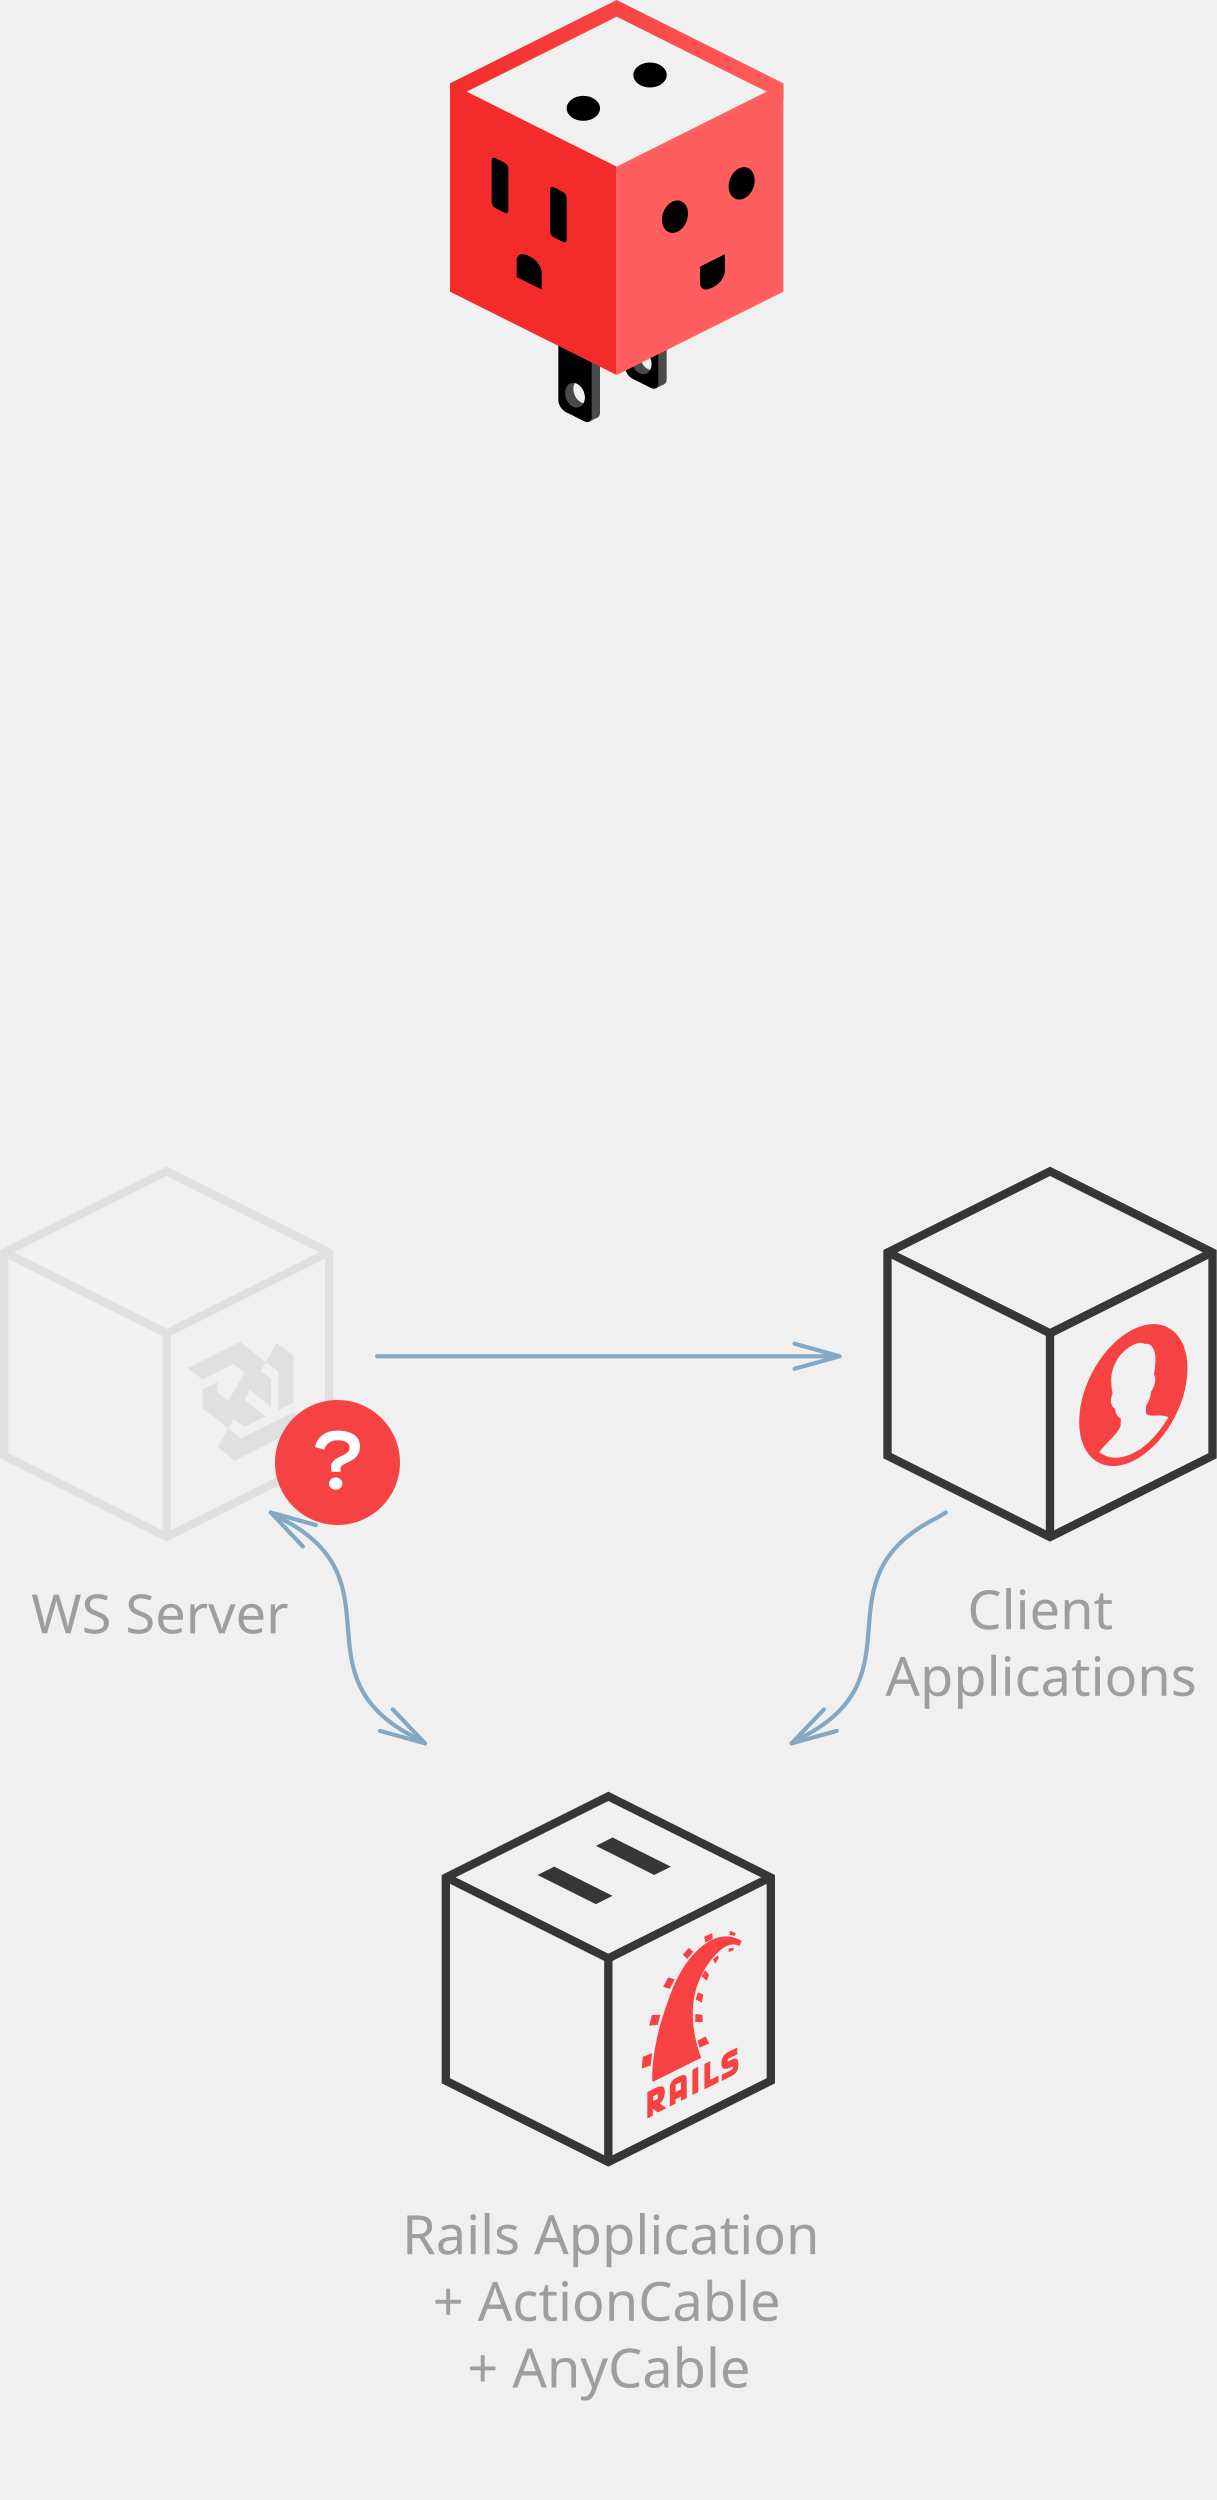
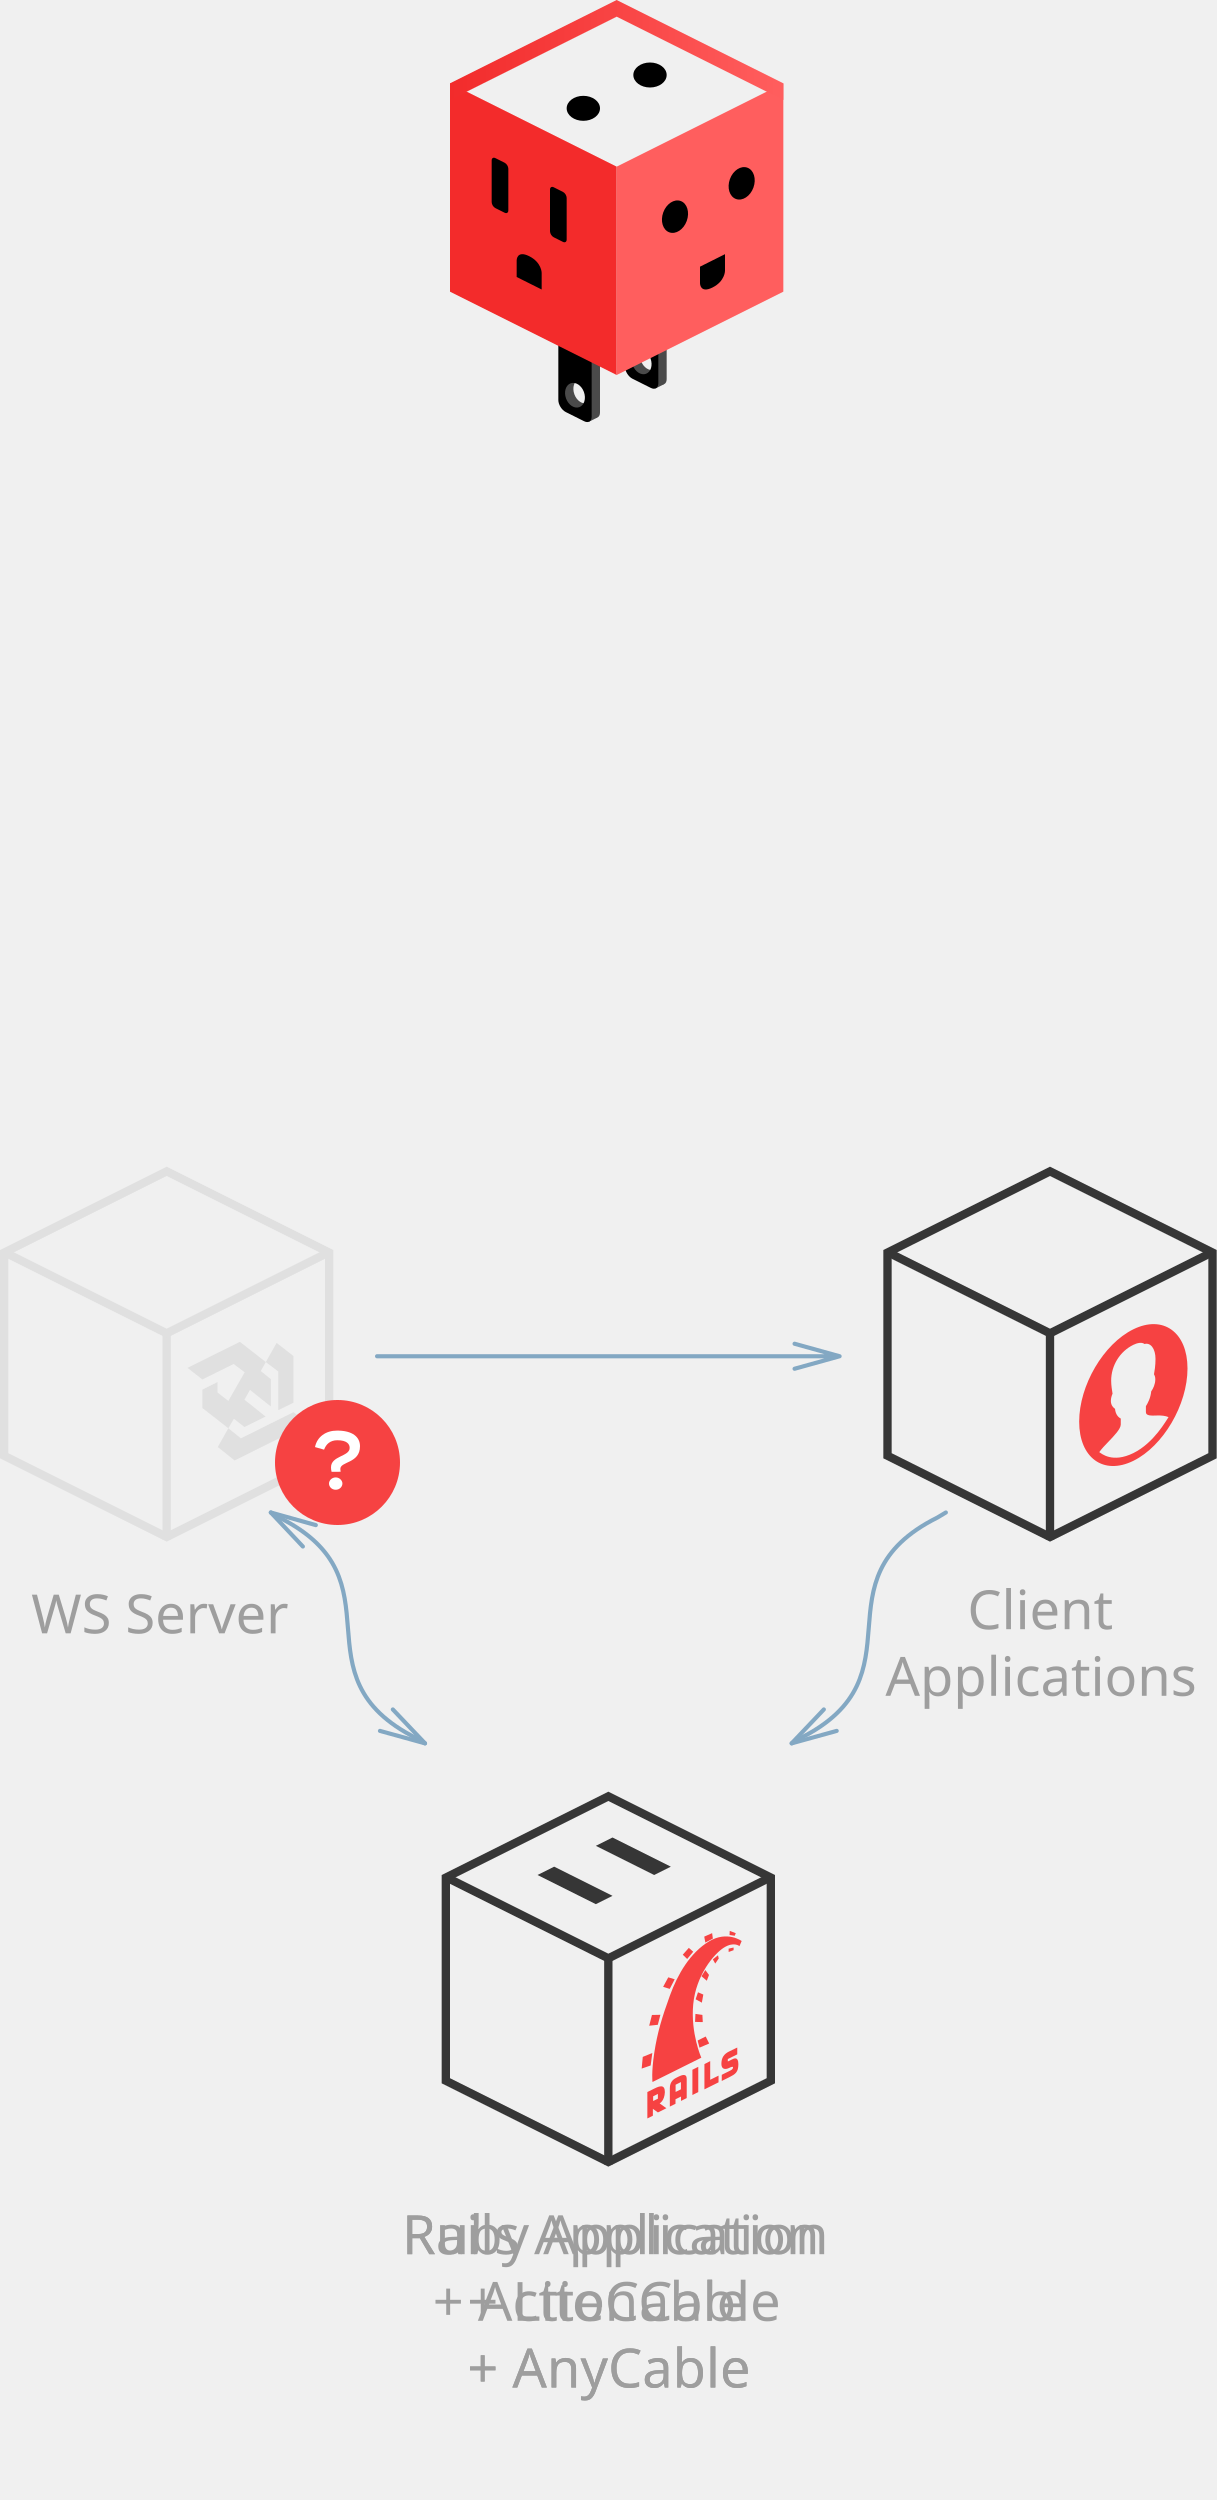
<svg xmlns="http://www.w3.org/2000/svg" xmlns:xlink="http://www.w3.org/1999/xlink" width="292" height="600" viewBox="0 0 292 600">
  <defs>
    <linearGradient x1="0%" y1="10.229%" y2="10.229%" id="e">
      <stop stop-color="#F22B2B" offset="0%" />
      <stop stop-color="#FF5E5E" offset="100%" />
    </linearGradient>
    <path id="a" d="M0 20L40 0l40 20v50L40 90 0 70z" />
    <path id="b" d="M0 20L40 0l40 20v50L40 90 0 70z" />
    <mask id="d" x="0" y="0" width="80" height="90" fill="#fff">
      <use xlink:href="#b" />
    </mask>
    <path id="c" d="M0 20L40 0l40 20v50L40 90 0 70z" />
  </defs>
  <g class="i-chart" transform="translate(0, 280)" fill="none" fill-rule="evenodd">
-     <text font-family="Stem-Regular, Stem" font-size="13" fill="#9E9E9E">
+     <text class="i-rails-text" font-family="Stem-Regular, Stem" font-size="13" fill="#9E9E9E">
      <tspan x="96.5" y="261">Rails Application</tspan>
      <tspan x="103.858" y="277">+ ActionCable</tspan>
+       <tspan class="i-anycable-text" x="112.145" y="293">+ AnyCable</tspan>
+     </text>
+     <text class="i-ruby-text" font-family="Stem-Regular, Stem" font-size="13" fill="#9E9E9E">
+       <tspan x="96.5" y="261">Ruby Application</tspan>
+       <tspan x="112.145" y="277">+ LiteCable</tspan>
      <tspan class="i-anycable-text" x="112.145" y="293">+ AnyCable</tspan>
    </text>
    <g transform="translate(106, 150)">
      <path stroke-width="4" stroke="#363636" mask="url(#d)" d="M0 20L40 0l40 20v50L40 90 0 70z" />
      <path d="M40 88.5v-48" stroke="#363636" stroke-width="2" stroke-linecap="square" />
      <path stroke="#363636" stroke-width="2" d="M1 20.5L40 40l39-19.5" />
      <path fill="#363636" d="M23 20l4-2 14 7-4 2zM37 13l4-2 14 7-4 2z" />
-       <path d="M49.363 72.09v6.34l1.327-.66v-1.652l1.207.87 2.036-1.012-1.615-1.164s1.162-.601 1.25-2.692c0-1.879-1.164-1.543-2.507-.875l-1.698.845zm1.39 1.028l1.144-.57v1.13l-1.144.57v-1.13zm5.742-4.551c-.726.356-1.734.94-1.734 2.608v4.406l1.362-.678v-1.078l1.32-.657v1.053l1.369-.682v-4.62c0-1.448-1.322-.847-2.03-.495l-.287.143zm-.351 1.766l1.278-.636v1.737l-1.278.635v-1.736zm4.032-3.594l1.409-.7v6.063l-1.409.702v-6.065zm2.885-1.355v6.065l3.39-1.688v-1.61l-2.003.997v-4.48l-1.387.716zm7.882-3.976v1.637l-2.268 1.128v.59l.969-.481c.506-.252 1.563-.805 1.563 1.127s-.726 2.4-2.202 3.135l-1.783.887v-1.476l2.048-1.019c.616-.306.65-.568.65-.781 0-.213-.315-.156-.956.163-.641.32-1.83.527-1.83-.975 0-1.503.616-2.374 1.85-2.987 1.232-.614 1.96-.948 1.96-.948zm-20.345 8.273l11.714-5.83s-2.598-5.898-1.938-12.827c.66-6.93 4.932-12.061 7.354-13.588 2.422-1.528 3.743-.36 3.743-.36l.529-1.23s-3.479-2.562-7.883.113c-4.404 2.674-7.442 7.728-9.335 12.964-1.894 5.236-2.995 8.789-3.744 13.67-.748 4.88-.44 7.088-.44 7.088zm-2.334-6.03l2.29-.925-.396 2.988-2.158.751.264-2.814zm3.611-7.7l.617-2.4-2.026.042-.66 2.582 2.07-.224zm2.863-8.616l1.189-2.309-1.542-.467-1.233 2.277 1.586.499zm3.126-8.21l1.057 1.03 1.453-1.743-1.057-.923-1.453 1.635zm5.153-4.336l.264 1.425 1.805-.952-.176-1.307-1.893.834zm6.12-1.382l-.043.988 1.233.19.264-.613-1.453-.565zm-.264 4.264v.805l1.19-.431v-.644l-1.19.27zm-3.787 2.582l.573 1.003.836-1.221-.176-.772-1.233.99zm-1.806 2.562l.881 1.172-.528 1.39-1.277-1.082.924-1.48zm-1.76 5.331l-.573 1.68 1.497.812.352-1.947-1.277-.545zm-.617 5.19l-.088 1.923 1.85.045-.089-1.727-1.673-.24zm.528 6.392l.44 1.713 2.334-1-.836-1.677-1.938.964z" fill="#F64242" />
+       <path class="i-rails" d="M49.363 72.09v6.34l1.327-.66v-1.652l1.207.87 2.036-1.012-1.615-1.164s1.162-.601 1.25-2.692c0-1.879-1.164-1.543-2.507-.875l-1.698.845zm1.39 1.028l1.144-.57v1.13l-1.144.57v-1.13zm5.742-4.551c-.726.356-1.734.94-1.734 2.608v4.406l1.362-.678v-1.078l1.32-.657v1.053l1.369-.682v-4.62c0-1.448-1.322-.847-2.03-.495l-.287.143zm-.351 1.766l1.278-.636v1.737l-1.278.635v-1.736zm4.032-3.594l1.409-.7v6.063l-1.409.702v-6.065zm2.885-1.355v6.065l3.39-1.688v-1.61l-2.003.997v-4.48l-1.387.716zm7.882-3.976v1.637l-2.268 1.128v.59l.969-.481c.506-.252 1.563-.805 1.563 1.127s-.726 2.4-2.202 3.135l-1.783.887v-1.476l2.048-1.019c.616-.306.65-.568.65-.781 0-.213-.315-.156-.956.163-.641.32-1.83.527-1.83-.975 0-1.503.616-2.374 1.85-2.987 1.232-.614 1.96-.948 1.96-.948zm-20.345 8.273l11.714-5.83s-2.598-5.898-1.938-12.827c.66-6.93 4.932-12.061 7.354-13.588 2.422-1.528 3.743-.36 3.743-.36l.529-1.23s-3.479-2.562-7.883.113c-4.404 2.674-7.442 7.728-9.335 12.964-1.894 5.236-2.995 8.789-3.744 13.67-.748 4.88-.44 7.088-.44 7.088zm-2.334-6.03l2.29-.925-.396 2.988-2.158.751.264-2.814zm3.611-7.7l.617-2.4-2.026.042-.66 2.582 2.07-.224zm2.863-8.616l1.189-2.309-1.542-.467-1.233 2.277 1.586.499zm3.126-8.21l1.057 1.03 1.453-1.743-1.057-.923-1.453 1.635zm5.153-4.336l.264 1.425 1.805-.952-.176-1.307-1.893.834zm6.12-1.382l-.043.988 1.233.19.264-.613-1.453-.565zm-.264 4.264v.805l1.19-.431v-.644l-1.19.27zm-3.787 2.582l.573 1.003.836-1.221-.176-.772-1.233.99zm-1.806 2.562l.881 1.172-.528 1.39-1.277-1.082.924-1.48zm-1.76 5.331l-.573 1.68 1.497.812.352-1.947-1.277-.545zm-.617 5.19l-.088 1.923 1.85.045-.089-1.727-1.673-.24zm.528 6.392l.44 1.713 2.334-1-.836-1.677-1.938.964z" fill="#F64242" />
    </g>
    <path d="M227 83l-2 1.2c-30 15-3 38-33 53l-2 1.2" stroke="#83A8C3" stroke-linecap="round" stroke-linejoin="round" />
    <path d="M197.718 130.271L190 138.4l10.804-2.984" stroke="#83A8C3" stroke-linecap="round" stroke-linejoin="round" />
    <path d="M90.5 45.5h111M190.7 42.5l10.8 3-10.8 3" class="i-arrow" stroke="#83A8C3" stroke-linecap="round" stroke-linejoin="round" />
    <text font-family="Stem-Regular, Stem" font-size="13" fill="#9E9E9E">
      <tspan x="232.169" y="111">Client</tspan>
      <tspan x="212.5" y="127">Applications</tspan>
    </text>
    <g transform="translate(212, 0)">
      <path stroke-width="4" stroke="#363636" mask="url(#d)" d="M0 20L40 0l40 20v50L40 90 0 70z" />
      <path d="M40 88.5v-48" stroke="#363636" stroke-width="2" stroke-linecap="square" />
      <path stroke="#363636" stroke-width="2" d="M1 20.5L40 40l39-19.5" />
      <path d="M60 70.603c-7.168 3.519-13-.7-13-9.404s5.832-18.649 13-22.168c7.168-3.52 13 .699 13 9.403s-5.832 18.65-13 22.169zm-8.174-2.092c.562-.806 1.35-1.623 2.214-2.517 1.31-1.358 2.943-3.048 2.943-4.101v-1.434c-.465-.245-1.252-.875-1.376-2.343-.376-.246-1-.817-1-1.905 0-.66.215-1.298.404-1.729-.116-.651-.332-2.026-.332-3.114 0-3.642 2.089-7.02 5.32-8.607.928-.456 2.055-.707 2.682-.199 1.465-.406 2.64 1.124 2.64 3.582 0 1.576-.228 2.985-.365 3.694.152.24.317.625.317 1.165 0 1.223-.508 2.263-.982 2.918-.135 1.573-.842 2.892-1.274 3.564v1.445c0 .896 1.338.841 2.632.789.968-.04 2.1.057 2.798.395-.46.615-3.458 6.18-8.447 8.63-4.99 2.45-7.612.145-8.174-.233z" fill="#F64242" />
    </g>
    <text font-family="Stem-Regular, Stem" font-size="13" fill="#9E9E9E">
      <tspan x="7.5" y="112">WS Server</tspan>
    </text>
    <path class="i-ws-box" stroke-width="4" stroke="#E0E0E0" mask="url(#d)" d="M0 20L40 0l40 20v50L40 90 0 70z" />
    <path d="M40 88.5v-48" class="i-ws-box" stroke="#E0E0E0" stroke-width="2" stroke-linecap="square" />
    <path class="i-ws-box" stroke="#E0E0E0" stroke-width="2" d="M1 20.5L40 40l39-19.5" />
    <path d="M66.793 49.165v9.28l3.632-1.804V45.446l-4.035-3.15-2.595 4.603 2.998 2.266zm-14.529 18.12L56.3 70.51 74 61.714l-3.575-2.79L57.8 65.198l-2.998-2.414-2.537 4.501zm10.32-18.238l1.211-2.148-6.226-4.86L45 48.284l3.575 2.79 7.495-3.724 2.652 1.996-3.92 6.883-2.595-2.025V51.7l-3.632 1.805v4.419l6.226 4.86 1.326-2.28 2.537 1.98 5.074-2.52-5.074-4.034 1.326-2.353 5.016 3.989V51.01l-2.422-1.964z" class="i-ws-logo" fill="#E0E0E0" />
    <g class="i-question">
      <circle fill="#F64242" cx="81" cy="71" r="15" />
      <path d="M83.92 67.5c0 2.1-4.48 1.86-4.48 4.66 0 .3.04.74.14 1.08l2.18-.02c-.02-.28-.08-.38-.08-.68 0-1.84 4.72-1.28 4.72-5.44 0-2.2-1.76-3.76-5.48-3.76-2.76 0-4.82 1.5-5.32 3.96l2.18.62c.48-1.32 1.46-2.26 3.18-2.26 2.26 0 2.96.88 2.96 1.84zm-4.96 8.54c0 .78.64 1.5 1.62 1.5.92 0 1.6-.72 1.6-1.5 0-.7-.68-1.46-1.6-1.46-.98 0-1.62.76-1.62 1.46z" fill="#FFF" />
    </g>
    <path class="i-arrow" d="M65 83c1.873 1.134 2 1.2 2 1.2 30 15 3 38 33 53l2 1.2" stroke="#83A8C3" stroke-linecap="round" stroke-linejoin="round" />
    <path class="i-arrow" d="M72.686 91.159L65 83l10.793 3.025M91.196 135.416L102 138.4l-7.718-8.129" stroke="#83A8C3" stroke-linecap="round" stroke-linejoin="round" />
  </g>
  <g class="i-logo" transform="translate(108, 0)" fill="none" fill-rule="evenodd">
    <g class="i-leg" transform="translate(26, 69)">
      <path d="M2 1.991C2 .891 2.796.398 3.795.898l4.41 2.204C9.196 3.598 10 4.9 10 5.992v24.017c0 1.1-.796 1.593-1.795 1.093l-4.41-2.204C2.804 28.402 2 27.1 2 26.008V1.992zm1.85 23.644c.575 1.58 2.001 2.51 3.186 2.079 1.184-.431 1.678-2.06 1.103-3.64-.574-1.579-2-2.51-3.185-2.078-1.184.43-1.678 2.06-1.103 3.64z" fill="#4A4A4A" />
      <path fill="#4A4A4A" d="M9.3 3.24l-2 1v28l2-1zM3.164 21.334l-.228 4.404 2.843 3.58-3.676-.109L.55 25.065l.381-3.622z" />
      <path d="M0 2.991c0-1.1.796-1.593 1.795-1.093l4.41 2.204C7.196 4.598 8 5.9 8 6.992v24.017c0 1.1-.796 1.593-1.795 1.093l-4.41-2.204C.804 29.402 0 28.1 0 27.008V2.992zm1.85 23.644c.575 1.58 2.001 2.51 3.186 2.079 1.184-.431 1.678-2.06 1.103-3.64-.574-1.579-2-2.51-3.185-2.078-1.184.43-1.678 2.06-1.103 3.64z" fill="#000" />
    </g>
    <g class="i-leg" transform="translate(42, 61)">
      <path d="M2 1.991C2 .891 2.796.398 3.795.898l4.41 2.204C9.196 3.598 10 4.9 10 5.992v24.017c0 1.1-.796 1.593-1.795 1.093l-4.41-2.204C2.804 28.402 2 27.1 2 26.008V1.992zm1.85 23.644c.575 1.58 2.001 2.51 3.186 2.079 1.184-.431 1.678-2.06 1.103-3.64-.574-1.579-2-2.51-3.185-2.078-1.184.43-1.678 2.06-1.103 3.64z" fill="#4A4A4A" />
      <path fill="#4A4A4A" d="M9.3 3.24l-2 1v28l2-1zM3.164 21.334l-.228 4.404 2.843 3.58-3.676-.109L.55 25.065l.381-3.622z" />
      <path d="M0 2.991c0-1.1.796-1.593 1.795-1.093l4.41 2.204C7.196 4.598 8 5.9 8 6.992v24.017c0 1.1-.796 1.593-1.795 1.093l-4.41-2.204C.804 29.402 0 28.1 0 27.008V2.992zm1.85 23.644c.575 1.58 2.001 2.51 3.186 2.079 1.184-.431 1.678-2.06 1.103-3.64-.574-1.579-2-2.51-3.185-2.078-1.184.43-1.678 2.06-1.103 3.64z" fill="#000" />
    </g>
    <path fill="#F32B2B" d="M0 20l40 19.998V90L0 70z" />
    <path fill="#FF5E5E" d="M80 20L40 39.998V90l40-20z" />
    <path d="M66 65s0 2.5-3 4-3-1-3-1v-4l6-3v4zm6.82-19.974c-.756 2.076-2.631 3.3-4.188 2.733-1.557-.567-2.207-2.71-1.451-4.785.755-2.076 2.63-3.3 4.187-2.733 1.557.567 2.207 2.71 1.451 4.785zm-16 8c-.756 2.076-2.631 3.3-4.188 2.733-1.557-.567-2.207-2.71-1.451-4.785.755-2.076 2.63-3.3 4.187-2.733 1.557.567 2.207 2.71 1.451 4.785zM14 40.502c0-.553-.398-1.201-.888-1.446l-2.224-1.112c-.49-.245-.888.012-.888.558v9.996c0 .553.398 1.201.888 1.446l2.224 1.112c.49.245.888-.012.888-.558v-9.996zm14 7c0-.553-.398-1.201-.888-1.446l-2.224-1.112c-.49-.245-.888.012-.888.558v9.996c0 .553.398 1.201.888 1.446l2.224 1.112c.49.245.888-.012.888-.558v-9.996zM22 65.48s0-2.5-3-4-3 1-3 1v4l6 3v-4z" fill="#000" />
    <path fill="url(#e)" transform="translate(40, 12) scale(1, -1) translate(-40, -12)" d="M0 0l40 20L80 0v4L39.998 24 0 4z" />
    <path d="M32 29c2.21 0 4-1.343 4-3s-1.79-3-4-3-4 1.343-4 3 1.79 3 4 3zm16-8c2.21 0 4-1.343 4-3s-1.79-3-4-3-4 1.343-4 3 1.79 3 4 3z" fill="#000" />
  </g>
</svg>
